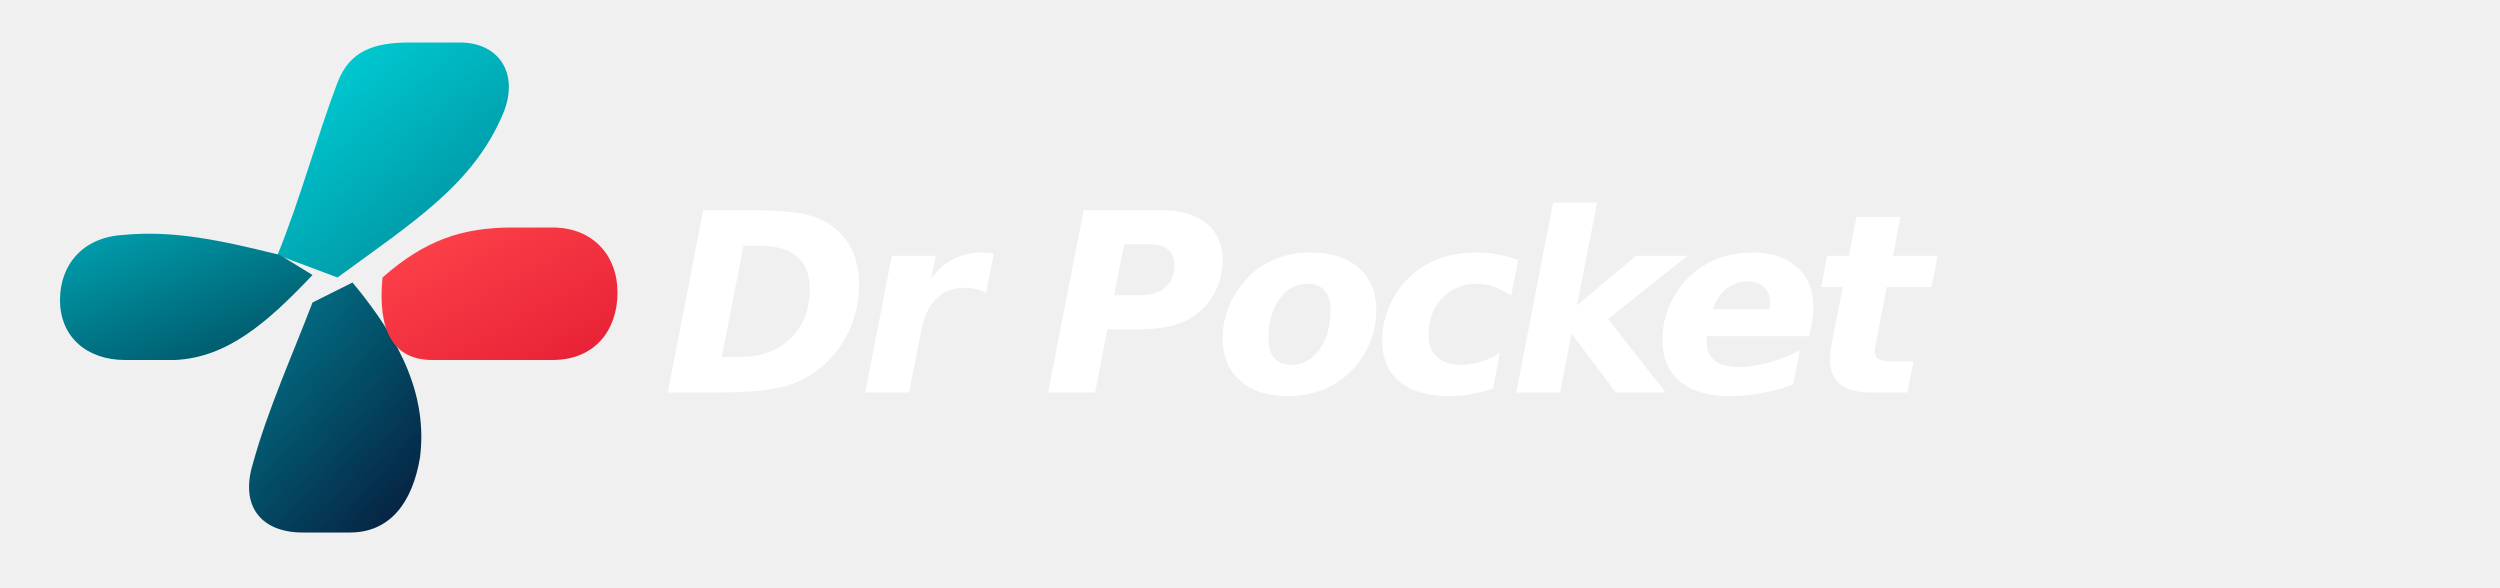
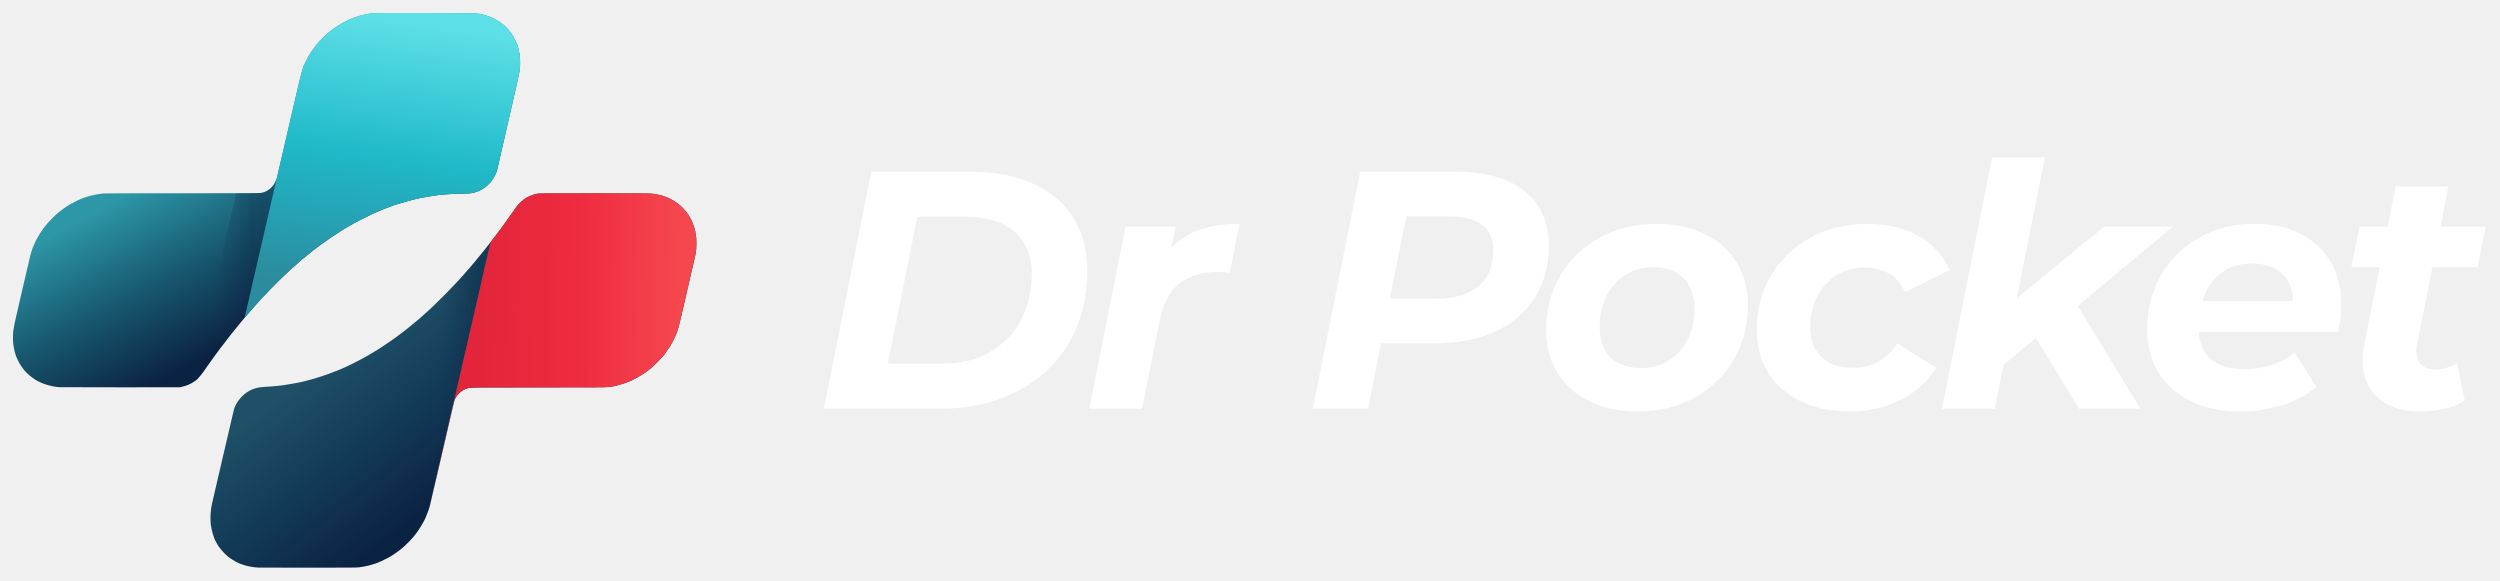
- <svg xmlns="http://www.w3.org/2000/svg" viewBox="0 0 1000 235">
-   <g transform="translate(8 8)">
-     <defs>
-       <linearGradient id="top" x1="0" y1="0" x2=".8" y2="1">
-         <stop stop-color="#00D6DC" />
-         <stop offset="1" stop-color="#008C9B" />
-       </linearGradient>
-       <linearGradient id="left" x1="0" y1="0" x2=".8" y2="1">
-         <stop stop-color="#00A3B1" />
-         <stop offset="1" stop-color="#005366" />
-       </linearGradient>
-       <linearGradient id="bottom" x1="0" y1="0" x2=".8" y2="1">
-         <stop stop-color="#007E91" />
-         <stop offset="1" stop-color="#062342" />
-       </linearGradient>
-       <linearGradient id="red" x1="0" y1="0" x2="1" y2="1">
-         <stop stop-color="#FF454B" />
-         <stop offset="1" stop-color="#E61F35" />
-       </linearGradient>
-     </defs>
-     <path d="M103 94 C112 72 119 46 127 25 C132 12 142 9 156 9 L176 9 C192 9 200 22 193 38 C181 66 157 81 127 103 Z" fill="url(#top)" />
-     <path d="M104 94 C80 88 61 84 41 86 C25 87 16 98 16 112 C16 127 27 136 42 136 L62 136 C83 135 99 121 117 102 Z" fill="url(#left)" />
-     <path d="M117 113 C109 134 99 156 93 178 C88 195 97 205 113 205 L132 205 C148 205 157 193 160 175 C163 151 153 129 133 105 Z" fill="url(#bottom)" />
-     <path d="M145 103 C162 88 177 83 197 83 L213 83 C229 83 239 94 239 109 C239 124 230 136 213 136 L165 136 C149 136 143 124 145 103 Z" fill="url(#red)" />
+ <svg xmlns="http://www.w3.org/2000/svg" viewBox="136.1 15.6 3090.5 717.6">
+   <defs>
+     <linearGradient id="dpwT" gradientUnits="userSpaceOnUse" x1="582.6" y1="374.3" x2="629.7" y2="43.8">
+       <stop offset="0" stop-color="#2B8C9E" />
+       <stop offset=".5" stop-color="#1FB9C9" />
+       <stop offset="1" stop-color="#5CDFE6" />
+     </linearGradient>
+     <linearGradient id="dpwL" gradientUnits="userSpaceOnUse" x1="366.4" y1="469.4" x2="261.0" y2="272.2">
+       <stop offset="0" stop-color="#0B2342" />
+       <stop offset=".5" stop-color="#185A71" />
+       <stop offset="1" stop-color="#2D97A8" />
+     </linearGradient>
+     <linearGradient id="dpwN" gradientUnits="userSpaceOnUse" x1="635.5" y1="667.7" x2="502.7" y2="491.2">
+       <stop offset="0" stop-color="#0B2342" />
+       <stop offset=".5" stop-color="#123A57" />
+       <stop offset="1" stop-color="#1F5068" />
+     </linearGradient>
+     <linearGradient id="dpwR" gradientUnits="userSpaceOnUse" x1="724.0" y1="372.0" x2="976.3" y2="375.0">
+       <stop offset="0" stop-color="#E2253A" />
+       <stop offset=".5" stop-color="#EF2B3F" />
+       <stop offset="1" stop-color="#F5474E" />
+     </linearGradient>
+     <linearGradient id="dpws1" gradientUnits="userSpaceOnUse" x1="400.0" y1="376" x2="446.0" y2="376">
+       <stop offset="0" stop-color="#0B2342" stop-opacity="0" />
+       <stop offset="1" stop-color="#0B2342" stop-opacity="0.38" />
+     </linearGradient>
+     <linearGradient id="dpws2" gradientUnits="userSpaceOnUse" x1="682.5" y1="376" x2="728.5" y2="376">
+       <stop offset="0" stop-color="#0B2342" stop-opacity="0" />
+       <stop offset="1" stop-color="#0B2342" stop-opacity="0.45" />
+     </linearGradient>
+     <clipPath id="dpwcu">
+       <path d="M209.25,494.24C198.26,493.29 187.56,489.88 179.30,484.69C174.21,481.50 167.28,475.31 165.07,472.00C164.57,471.24 163.74,470.12 163.24,469.50C161.68,467.58 159.36,463.61 158.01,460.55C157.30,458.94 156.43,457.00 156.09,456.24C155.08,454.03 153.41,447.34 152.77,443.00C151.95,437.39 151.84,429.24 152.53,424.50C153.01,421.15 153.79,416.66 154.14,415.25C154.33,414.49 158.54,396.16 163.50,374.50C168.46,352.84 173.03,333.32 173.65,331.12C174.28,328.93 174.95,326.54 175.15,325.81C175.57,324.29 177.92,318.38 178.74,316.76C179.06,316.15 179.52,315.05 179.77,314.33C180.02,313.60 180.55,312.53 180.95,311.94C181.35,311.36 181.94,310.37 182.25,309.75C183.51,307.24 187.56,300.85 189.94,297.61C190.91,296.30 192.51,294.30 194.84,291.50C196.92,289.01 203.86,282.05 206.34,279.98C209.71,277.15 214.00,273.84 215.25,273.09C215.87,272.72 216.85,272.03 217.43,271.57C219.28,270.10 222.56,268.19 229.88,264.35C231.53,263.48 233.04,262.76 233.25,262.76C233.46,262.75 234.36,262.40 235.25,261.98C242.19,258.67 254.03,255.66 263.61,254.76C265.42,254.59 298.36,254.50 361.50,254.50C447.95,254.50 456.88,254.46 459.02,254.10C468.07,252.55 475.44,245.58 478.31,235.88C478.52,235.19 485.12,206.73 492.98,172.62C507.99,107.54 509.01,103.41 511.67,96.75C512.64,94.31 517.01,85.67 518.50,83.25C523.23,75.55 529.35,67.88 535.56,61.88C540.75,56.85 545.94,52.57 550.38,49.64C551.48,48.92 553.04,47.89 553.84,47.35C557.56,44.88 567.18,39.90 571.24,38.35C575.36,36.77 580.77,35.00 582.62,34.61C583.04,34.53 583.88,34.30 584.50,34.11C586.30,33.55 593.34,32.33 596.88,31.96C601.75,31.46 718.82,31.62 723.75,32.14C728.24,32.61 730.69,32.94 731.75,33.22C732.23,33.35 733.95,33.80 735.58,34.23C737.20,34.66 738.94,35.21 739.45,35.47C739.96,35.72 740.99,36.13 741.75,36.38C742.51,36.62 744.76,37.63 746.77,38.62C758.44,44.38 767.68,53.75 772.98,65.20C775.43,70.49 775.92,71.69 776.33,73.38C776.54,74.20 776.99,75.99 777.35,77.35C777.71,78.71 778.11,80.74 778.25,81.85C778.39,82.96 778.63,84.78 778.79,85.88C779.18,88.61 779.19,98.59 778.80,101.25C777.98,106.75 776.46,113.57 764.05,167.38C756.76,199.00 750.72,225.24 750.63,225.68C750.16,227.96 747.66,233.37 745.74,236.25C743.17,240.12 742.53,240.93 740.54,242.91C734.41,248.99 727.61,252.65 719.39,254.30C717.23,254.73 715.32,254.83 705.88,255.01C695.28,255.22 683.38,256.01 675.88,257.02C672.24,257.50 657.19,260.03 656.60,260.26C656.28,260.38 655.00,260.66 653.75,260.87C652.51,261.09 650.39,261.55 649.06,261.90C647.72,262.25 644.91,262.98 642.81,263.51C635.27,265.44 623.39,269.09 619.88,270.56C618.91,270.96 616.72,271.78 615.00,272.37C613.28,272.97 610.92,273.87 609.75,274.38C608.58,274.89 606.84,275.62 605.88,276.00C599.67,278.47 596.56,279.92 584.12,286.17C579.59,288.45 575.59,290.51 575.25,290.75C574.91,290.99 573.67,291.67 572.50,292.25C571.33,292.84 569.92,293.62 569.38,294.00C568.83,294.37 567.53,295.16 566.50,295.76C561.67,298.54 560.71,299.12 555.50,302.43C542.20,310.88 524.82,323.47 516.07,331.01C514.86,332.05 513.42,333.23 512.88,333.63C511.13,334.90 506.66,338.67 505.75,339.63C505.27,340.14 503.52,341.69 501.88,343.08C497.98,346.36 494.95,349.06 493.38,350.65C492.69,351.36 490.04,353.85 487.50,356.19C479.78,363.30 460.75,382.82 454.53,390.00C453.28,391.44 451.33,393.66 450.19,394.92C446.31,399.21 443.42,402.52 442.15,404.11C441.45,404.98 439.81,406.91 438.50,408.38C437.19,409.86 435.34,412.05 434.38,413.24C431.76,416.49 425.25,424.55 421.24,429.50C419.29,431.91 417.31,434.47 416.83,435.20C416.36,435.93 415.27,437.40 414.41,438.45C410.83,442.89 404.62,451.14 402.12,454.77C401.44,455.77 399.38,458.60 397.56,461.05C395.74,463.50 393.48,466.66 392.54,468.07C386.34,477.39 380.77,484.27 378.12,485.89C377.71,486.15 376.76,486.82 376.00,487.38C374.19,488.73 371.94,489.96 368.88,491.26C366.18,492.41 365.25,492.71 361.25,493.70L358.62,494.35L285.00,494.39C244.51,494.41 210.42,494.34 209.25,494.24Z" />
+     </clipPath>
+     <clipPath id="dpwcl">
+       <path d="M455.38,717.25C445.40,716.80 434.41,713.85 427.05,709.66C424.17,708.02 420.01,705.33 418.38,704.06C413.35,700.13 406.30,691.89 404.25,687.54C403.84,686.66 403.26,685.62 402.97,685.21C400.70,682.02 397.45,670.94 396.61,663.50C395.88,657.03 396.48,645.53 397.85,639.75C398.06,638.85 404.21,612.31 411.52,580.75C418.82,549.19 425.08,522.42 425.43,521.25C427.59,514.00 434.10,505.42 440.85,500.91C448.11,496.06 453.98,494.30 464.75,493.75C470.15,493.47 475.72,493.03 480.25,492.51C481.42,492.37 483.39,492.16 484.62,492.02C487.22,491.75 504.73,488.79 505.09,488.57C505.32,488.43 506.71,488.11 511.39,487.14C513.35,486.74 518.25,485.48 520.75,484.75C521.64,484.49 523.78,483.86 525.50,483.36C530.26,481.96 542.25,477.99 543.34,477.44C543.87,477.18 545.50,476.53 546.96,476.01C551.07,474.54 553.91,473.43 556.50,472.28C557.81,471.70 559.44,470.99 560.12,470.70C568.61,467.14 586.42,457.94 594.62,452.87C596.00,452.02 597.97,450.84 599.00,450.25C600.03,449.66 601.72,448.64 602.75,448.00C603.78,447.35 604.98,446.61 605.41,446.35C606.57,445.66 618.02,437.92 620.50,436.16C626.41,431.96 631.30,428.35 633.92,426.26C636.64,424.08 638.73,422.45 641.04,420.71C642.10,419.91 643.61,418.67 644.42,417.94C645.22,417.21 646.33,416.28 646.88,415.88C648.79,414.47 658.00,406.70 658.00,406.49C658.00,406.38 659.04,405.41 660.31,404.33C666.37,399.23 677.53,388.55 687.88,377.98C697.17,368.47 707.19,357.82 709.25,355.26C710.89,353.22 714.66,348.91 717.21,346.16C718.22,345.07 719.90,343.10 720.95,341.78C721.99,340.46 723.82,338.25 725.00,336.88C726.18,335.50 727.78,333.59 728.54,332.62C729.30,331.66 730.80,329.86 731.86,328.62C732.93,327.39 734.09,325.93 734.44,325.38C734.79,324.83 737.76,321.03 741.04,316.93C744.32,312.83 747.41,308.83 747.90,308.05C748.40,307.27 749.45,305.84 750.23,304.88C752.63,301.94 758.50,294.03 760.30,291.32C761.23,289.91 763.15,287.20 764.56,285.29C769.08,279.16 771.37,275.95 773.35,272.92C775.54,269.58 779.97,264.91 783.38,262.34C787.76,259.03 793.79,256.40 800.00,255.08C802.02,254.65 805.50,254.62 870.25,254.62C926.02,254.62 938.99,254.69 941.75,254.97C947.90,255.59 955.33,257.36 959.75,259.25C963.99,261.06 965.20,261.62 966.12,262.18C966.67,262.51 968.08,263.35 969.25,264.04C976.76,268.49 983.76,275.58 988.71,283.75C991.01,287.55 994.69,296.96 995.45,301.00C996.05,304.18 996.52,307.28 996.75,309.55C997.06,312.61 997.05,321.02 996.74,323.50C996.61,324.53 996.40,326.28 996.27,327.38C996.15,328.48 995.81,330.39 995.53,331.63C994.39,336.65 976.68,413.27 976.23,415.12C975.96,416.23 975.64,417.46 975.52,417.88C975.40,418.29 975.05,419.47 974.74,420.50C973.73,423.91 972.80,426.60 972.00,428.50C971.56,429.53 970.99,430.91 970.73,431.57C969.80,433.88 965.58,441.90 964.44,443.51C964.20,443.85 962.99,445.64 961.75,447.50C958.88,451.80 957.33,453.90 955.01,456.66C952.76,459.33 943.01,469.09 941.18,470.50C940.46,471.05 938.98,472.24 937.88,473.14C936.77,474.04 935.46,475.00 934.94,475.26C934.43,475.53 933.63,476.09 933.16,476.51C931.03,478.37 915.63,487.00 914.41,487.00C914.25,487.00 913.28,487.35 912.25,487.77C908.75,489.21 905.88,490.18 902.38,491.12C900.45,491.63 898.34,492.21 897.68,492.41C895.40,493.09 894.16,493.28 886.50,494.12C883.60,494.43 871.70,494.49 801.50,494.49C722.04,494.50 717.09,494.55 714.79,495.27C712.52,495.98 710.33,496.87 709.78,497.29C709.45,497.54 709.09,497.75 708.97,497.75C708.04,497.75 703.33,501.80 701.08,504.55C700.21,505.61 698.33,509.01 697.90,510.32C697.45,511.66 697.69,510.63 682.63,575.75C667.90,639.39 667.76,639.97 667.38,641.25C667.20,641.87 666.86,643.05 666.63,643.88C666.21,645.37 664.97,648.79 663.81,651.62C663.47,652.45 662.93,653.84 662.59,654.71C661.99,656.30 660.31,659.61 658.47,662.81C656.02,667.09 655.36,668.17 654.82,668.83C654.51,669.22 653.79,670.29 653.24,671.21C652.68,672.12 651.78,673.44 651.22,674.12C650.17,675.43 648.67,677.36 647.35,679.10C645.90,681.02 638.32,688.87 636.23,690.62C635.08,691.59 633.55,692.92 632.83,693.59C631.44,694.88 628.31,697.21 625.25,699.24C624.22,699.92 622.90,700.85 622.32,701.30C620.39,702.80 612.26,707.19 607.77,709.16C606.31,709.80 604.27,710.70 603.22,711.16C602.17,711.62 601.18,712.00 601.02,712.00C600.86,712.00 599.24,712.50 597.43,713.11C595.61,713.71 593.73,714.28 593.25,714.37C592.77,714.46 592.09,714.64 591.75,714.76C590.67,715.16 583.27,716.52 579.88,716.94C576.99,717.29 569.99,717.34 518.00,717.38C485.76,717.41 457.57,717.35 455.38,717.25Z" />
+     </clipPath>
+     <clipPath id="dpwct">
+       <path d="M544.22,-50 L1200,-50 L1200,800 L348.15,800 Z" />
+     </clipPath>
+     <clipPath id="dpwcr">
+       <path d="M826.72,-50 L1200,-50 L1200,800 L630.65,800 Z" />
+     </clipPath>
+   </defs>
+   <path d="M209.25,494.24C198.26,493.29 187.56,489.88 179.30,484.69C174.21,481.50 167.28,475.31 165.07,472.00C164.57,471.24 163.74,470.12 163.24,469.50C161.68,467.58 159.36,463.61 158.01,460.55C157.30,458.94 156.43,457.00 156.09,456.24C155.08,454.03 153.41,447.34 152.77,443.00C151.95,437.39 151.84,429.24 152.53,424.50C153.01,421.15 153.79,416.66 154.14,415.25C154.33,414.49 158.54,396.16 163.50,374.50C168.46,352.84 173.03,333.32 173.65,331.12C174.28,328.93 174.95,326.54 175.15,325.81C175.57,324.29 177.92,318.38 178.74,316.76C179.06,316.15 179.52,315.05 179.77,314.33C180.02,313.60 180.55,312.53 180.95,311.94C181.35,311.36 181.94,310.37 182.25,309.75C183.51,307.24 187.56,300.85 189.94,297.61C190.91,296.30 192.51,294.30 194.84,291.50C196.92,289.01 203.86,282.05 206.34,279.98C209.71,277.15 214.00,273.84 215.25,273.09C215.87,272.72 216.85,272.03 217.43,271.57C219.28,270.10 222.56,268.19 229.88,264.35C231.53,263.48 233.04,262.76 233.25,262.76C233.46,262.75 234.36,262.40 235.25,261.98C242.19,258.67 254.03,255.66 263.61,254.76C265.42,254.59 298.36,254.50 361.50,254.50C447.95,254.50 456.88,254.46 459.02,254.10C468.07,252.55 475.44,245.58 478.31,235.88C478.52,235.19 485.12,206.73 492.98,172.62C507.99,107.54 509.01,103.41 511.67,96.75C512.64,94.31 517.01,85.67 518.50,83.25C523.23,75.55 529.35,67.88 535.56,61.88C540.75,56.85 545.94,52.57 550.38,49.64C551.48,48.92 553.04,47.89 553.84,47.35C557.56,44.88 567.18,39.90 571.24,38.35C575.36,36.77 580.77,35.00 582.62,34.61C583.04,34.53 583.88,34.30 584.50,34.11C586.30,33.55 593.34,32.33 596.88,31.96C601.75,31.46 718.82,31.62 723.75,32.14C728.24,32.61 730.69,32.94 731.75,33.22C732.23,33.35 733.95,33.80 735.58,34.23C737.20,34.66 738.94,35.21 739.45,35.47C739.96,35.72 740.99,36.13 741.75,36.38C742.51,36.62 744.76,37.63 746.77,38.62C758.44,44.38 767.68,53.75 772.98,65.20C775.43,70.49 775.92,71.69 776.33,73.38C776.54,74.20 776.99,75.99 777.35,77.35C777.71,78.71 778.11,80.74 778.25,81.85C778.39,82.96 778.63,84.78 778.79,85.88C779.18,88.61 779.19,98.59 778.80,101.25C777.98,106.75 776.46,113.57 764.05,167.38C756.76,199.00 750.72,225.24 750.63,225.68C750.16,227.96 747.66,233.37 745.74,236.25C743.17,240.12 742.53,240.93 740.54,242.91C734.41,248.99 727.61,252.65 719.39,254.30C717.23,254.73 715.32,254.83 705.88,255.01C695.28,255.22 683.38,256.01 675.88,257.02C672.24,257.50 657.19,260.03 656.60,260.26C656.28,260.38 655.00,260.66 653.75,260.87C652.51,261.09 650.39,261.55 649.06,261.90C647.72,262.25 644.91,262.98 642.81,263.51C635.27,265.44 623.39,269.09 619.88,270.56C618.91,270.96 616.72,271.78 615.00,272.37C613.28,272.97 610.92,273.87 609.75,274.38C608.58,274.89 606.84,275.62 605.88,276.00C599.67,278.47 596.56,279.92 584.12,286.17C579.59,288.45 575.59,290.51 575.25,290.75C574.91,290.99 573.67,291.67 572.50,292.25C571.33,292.84 569.92,293.62 569.38,294.00C568.83,294.37 567.53,295.16 566.50,295.76C561.67,298.54 560.71,299.12 555.50,302.43C542.20,310.88 524.82,323.47 516.07,331.01C514.86,332.05 513.42,333.23 512.88,333.63C511.13,334.90 506.66,338.67 505.75,339.63C505.27,340.14 503.52,341.69 501.88,343.08C497.98,346.36 494.95,349.06 493.38,350.65C492.69,351.36 490.04,353.85 487.50,356.19C479.78,363.30 460.75,382.82 454.53,390.00C453.28,391.44 451.33,393.66 450.19,394.92C446.31,399.21 443.42,402.52 442.15,404.11C441.45,404.98 439.81,406.91 438.50,408.38C437.19,409.86 435.34,412.05 434.38,413.24C431.76,416.49 425.25,424.55 421.24,429.50C419.29,431.91 417.31,434.47 416.83,435.20C416.36,435.93 415.27,437.40 414.41,438.45C410.83,442.89 404.62,451.14 402.12,454.77C401.44,455.77 399.38,458.60 397.56,461.05C395.74,463.50 393.48,466.66 392.54,468.07C386.34,477.39 380.77,484.27 378.12,485.89C377.71,486.15 376.76,486.82 376.00,487.38C374.19,488.73 371.94,489.96 368.88,491.26C366.18,492.41 365.25,492.71 361.25,493.70L358.62,494.35L285.00,494.39C244.51,494.41 210.42,494.34 209.25,494.24Z" fill="url(#dpwL)" />
+   <path d="M498.22,-50 L544.22,-50 L348.15,800 L302.15,800 Z" fill="url(#dpws1)" clip-path="url(#dpwcu)" />
+   <g clip-path="url(#dpwcu)">
+     <path d="M544.22,-50 L1200,-50 L1200,800 L348.15,800 Z" fill="url(#dpwT)" />
  </g>
-   <text x="265" y="157" fill="#FFFFFF" font-family="DejaVu Sans,Arial,sans-serif" font-style="oblique" font-weight="bold" font-size="100" letter-spacing="-5">Dr Pocket</text>
+   <path d="M455.38,717.25C445.40,716.80 434.41,713.85 427.05,709.66C424.17,708.02 420.01,705.33 418.38,704.06C413.35,700.13 406.30,691.89 404.25,687.54C403.84,686.66 403.26,685.62 402.97,685.21C400.70,682.02 397.45,670.94 396.61,663.50C395.88,657.03 396.48,645.53 397.85,639.75C398.06,638.85 404.21,612.31 411.52,580.75C418.82,549.19 425.08,522.42 425.43,521.25C427.59,514.00 434.10,505.42 440.85,500.91C448.11,496.06 453.98,494.30 464.75,493.75C470.15,493.47 475.72,493.03 480.25,492.51C481.42,492.37 483.39,492.16 484.62,492.02C487.22,491.75 504.73,488.79 505.09,488.57C505.32,488.43 506.71,488.11 511.39,487.14C513.35,486.74 518.25,485.48 520.75,484.75C521.64,484.49 523.78,483.86 525.50,483.36C530.26,481.96 542.25,477.99 543.34,477.44C543.87,477.18 545.50,476.53 546.96,476.01C551.07,474.54 553.91,473.43 556.50,472.28C557.81,471.70 559.44,470.99 560.12,470.70C568.61,467.14 586.42,457.94 594.62,452.87C596.00,452.02 597.97,450.84 599.00,450.25C600.03,449.66 601.72,448.64 602.75,448.00C603.78,447.35 604.98,446.61 605.41,446.35C606.57,445.66 618.02,437.92 620.50,436.16C626.41,431.96 631.30,428.35 633.92,426.26C636.64,424.08 638.73,422.45 641.04,420.71C642.10,419.91 643.61,418.67 644.42,417.94C645.22,417.21 646.33,416.28 646.88,415.88C648.79,414.47 658.00,406.70 658.00,406.49C658.00,406.38 659.04,405.41 660.31,404.33C666.37,399.23 677.53,388.55 687.88,377.98C697.17,368.47 707.19,357.82 709.25,355.26C710.89,353.22 714.66,348.91 717.21,346.16C718.22,345.07 719.90,343.10 720.95,341.78C721.99,340.46 723.82,338.25 725.00,336.88C726.18,335.50 727.78,333.59 728.54,332.62C729.30,331.66 730.80,329.86 731.86,328.62C732.93,327.39 734.09,325.93 734.44,325.38C734.79,324.83 737.76,321.03 741.04,316.93C744.32,312.83 747.41,308.83 747.90,308.05C748.40,307.27 749.45,305.84 750.23,304.88C752.63,301.94 758.50,294.03 760.30,291.32C761.23,289.91 763.15,287.20 764.56,285.29C769.08,279.16 771.37,275.95 773.35,272.92C775.54,269.58 779.97,264.91 783.38,262.34C787.76,259.03 793.79,256.40 800.00,255.08C802.02,254.65 805.50,254.62 870.25,254.62C926.02,254.62 938.99,254.69 941.75,254.97C947.90,255.59 955.33,257.36 959.75,259.25C963.99,261.06 965.20,261.62 966.12,262.18C966.67,262.51 968.08,263.35 969.25,264.04C976.76,268.49 983.76,275.58 988.71,283.75C991.01,287.55 994.69,296.96 995.45,301.00C996.05,304.18 996.52,307.28 996.75,309.55C997.06,312.61 997.05,321.02 996.74,323.50C996.61,324.53 996.40,326.28 996.27,327.38C996.15,328.48 995.81,330.39 995.53,331.63C994.39,336.65 976.68,413.27 976.23,415.12C975.96,416.23 975.64,417.46 975.52,417.88C975.40,418.29 975.05,419.47 974.74,420.50C973.73,423.91 972.80,426.60 972.00,428.50C971.56,429.53 970.99,430.91 970.73,431.57C969.80,433.88 965.58,441.90 964.44,443.51C964.20,443.85 962.99,445.64 961.75,447.50C958.88,451.80 957.33,453.90 955.01,456.66C952.76,459.33 943.01,469.09 941.18,470.50C940.46,471.05 938.98,472.24 937.88,473.14C936.77,474.04 935.46,475.00 934.94,475.26C934.43,475.53 933.63,476.09 933.16,476.51C931.03,478.37 915.63,487.00 914.41,487.00C914.25,487.00 913.28,487.35 912.25,487.77C908.75,489.21 905.88,490.18 902.38,491.12C900.45,491.63 898.34,492.21 897.68,492.41C895.40,493.09 894.16,493.28 886.50,494.12C883.60,494.43 871.70,494.49 801.50,494.49C722.04,494.50 717.09,494.55 714.79,495.27C712.52,495.98 710.33,496.87 709.78,497.29C709.45,497.54 709.09,497.75 708.97,497.75C708.04,497.75 703.33,501.80 701.08,504.55C700.21,505.61 698.33,509.01 697.90,510.32C697.45,511.66 697.69,510.63 682.63,575.75C667.90,639.39 667.76,639.97 667.38,641.25C667.20,641.87 666.86,643.05 666.63,643.88C666.21,645.37 664.97,648.79 663.81,651.62C663.47,652.45 662.93,653.84 662.59,654.71C661.99,656.30 660.31,659.61 658.47,662.81C656.02,667.09 655.36,668.17 654.82,668.83C654.51,669.22 653.79,670.29 653.24,671.21C652.68,672.12 651.78,673.44 651.22,674.12C650.17,675.43 648.67,677.36 647.35,679.10C645.90,681.02 638.32,688.87 636.23,690.62C635.08,691.59 633.55,692.92 632.83,693.59C631.44,694.88 628.31,697.21 625.25,699.24C624.22,699.92 622.90,700.85 622.32,701.30C620.39,702.80 612.26,707.19 607.77,709.16C606.31,709.80 604.27,710.70 603.22,711.16C602.17,711.62 601.18,712.00 601.02,712.00C600.86,712.00 599.24,712.50 597.43,713.11C595.61,713.71 593.73,714.28 593.25,714.37C592.77,714.46 592.09,714.64 591.75,714.76C590.67,715.16 583.27,716.52 579.88,716.94C576.99,717.29 569.99,717.34 518.00,717.38C485.76,717.41 457.57,717.35 455.38,717.25Z" fill="url(#dpwN)" />
+   <path d="M780.72,-50 L826.72,-50 L630.65,800 L584.65,800 Z" fill="url(#dpws2)" clip-path="url(#dpwcl)" />
+   <g clip-path="url(#dpwcl)">
+     <path d="M826.72,-50 L1200,-50 L1200,800 L630.65,800 Z" fill="url(#dpwR)" />
+   </g>
+   <g transform="translate(1142.4 520.9) scale(0.4186)">
+     <path d="M29.0 0.0 169.0 -700.0H462.0Q570.0 -700.0 647.5 -664.5Q725.0 -629.0 766.0 -563.5Q807.0 -498.0 807.0 -408.0Q807.0 -315.0 775.5 -240.0Q744.0 -165.0 686.0 -111.5Q628.0 -58.0 548.0 -29.0Q468.0 0.0 371.0 0.0ZM218.0 -133.0H376.0Q461.0 -133.0 520.5 -168.0Q580.0 -203.0 611.5 -263.0Q643.0 -323.0 643.0 -399.0Q643.0 -451.0 621.0 -488.5Q599.0 -526.0 554.5 -546.5Q510.0 -567.0 444.0 -567.0H305.0Z" fill="#FFFFFF" />
+     <path d="M813.0 0.0 920.0 -538.0H1068.0L1037.0 -385.0L1023.0 -429.0Q1059.0 -494.0 1117.0 -520.0Q1175.0 -546.0 1256.0 -546.0L1228.0 -402.0Q1218.0 -403.0 1209.5 -403.5Q1201.0 -404.0 1192.0 -404.0Q1123.0 -404.0 1079.5 -370.0Q1036.0 -336.0 1021.0 -260.0L969.0 0.0Z" fill="#FFFFFF" />
+     <path d="M1473.0 0.0 1613.0 -700.0H1896.0Q2027.0 -700.0 2098.5 -642.5Q2170.0 -585.0 2170.0 -482.0Q2170.0 -394.0 2129.0 -328.5Q2088.0 -263.0 2011.5 -228.0Q1935.0 -193.0 1830.0 -193.0H1603.0L1689.0 -267.0L1636.0 0.0ZM1685.0 -248.0 1628.0 -325.0H1837.0Q1917.0 -325.0 1961.5 -361.5Q2006.0 -398.0 2006.0 -468.0Q2006.0 -519.0 1972.0 -543.5Q1938.0 -568.0 1876.0 -568.0H1679.0L1765.0 -647.0Z" fill="#FFFFFF" />
+     <path d="M2433.0 8.0Q2351.0 8.0 2290.0 -22.0Q2229.0 -52.0 2195.5 -106.0Q2162.0 -160.0 2162.0 -233.0Q2162.0 -323.0 2204.0 -393.5Q2246.0 -464.0 2319.5 -505.0Q2393.0 -546.0 2487.0 -546.0Q2570.0 -546.0 2630.5 -516.0Q2691.0 -486.0 2724.5 -432.5Q2758.0 -379.0 2758.0 -305.0Q2758.0 -216.0 2716.0 -145.0Q2674.0 -74.0 2601.0 -33.0Q2528.0 8.0 2433.0 8.0ZM2443.0 -120.0Q2489.0 -120.0 2524.5 -142.5Q2560.0 -165.0 2580.0 -205.0Q2600.0 -245.0 2600.0 -298.0Q2600.0 -352.0 2568.0 -385.0Q2536.0 -418.0 2478.0 -418.0Q2432.0 -418.0 2396.5 -395.5Q2361.0 -373.0 2340.5 -333.0Q2320.0 -293.0 2320.0 -240.0Q2320.0 -185.0 2352.0 -152.5Q2384.0 -120.0 2443.0 -120.0Z" fill="#FFFFFF" />
+     <path d="M3058.0 8.0Q2975.0 8.0 2913.5 -22.0Q2852.0 -52.0 2818.0 -106.0Q2784.0 -160.0 2784.0 -233.0Q2784.0 -323.0 2826.0 -393.5Q2868.0 -464.0 2942.0 -505.0Q3016.0 -546.0 3112.0 -546.0Q3198.0 -546.0 3261.0 -510.5Q3324.0 -475.0 3354.0 -410.0L3222.0 -344.0Q3205.0 -382.0 3174.5 -399.5Q3144.0 -417.0 3102.0 -417.0Q3056.0 -417.0 3020.0 -394.5Q2984.0 -372.0 2963.0 -332.5Q2942.0 -293.0 2942.0 -241.0Q2942.0 -186.0 2974.5 -153.5Q3007.0 -121.0 3067.0 -121.0Q3108.0 -121.0 3142.0 -138.5Q3176.0 -156.0 3199.0 -193.0L3314.0 -121.0Q3276.0 -60.0 3208.5 -26.0Q3141.0 8.0 3058.0 8.0Z" fill="#FFFFFF" />
+     <path d="M3487.0 -108.0 3521.0 -301.0 3810.0 -538.0H4013.0L3712.0 -287.0L3625.0 -223.0ZM3331.0 0.0 3479.0 -742.0H3635.0L3487.0 0.0ZM3736.0 0.0 3598.0 -226.0 3707.0 -345.0 3917.0 0.0Z" fill="#FFFFFF" />
+     <path d="M4212.0 8.0Q4128.0 8.0 4066.5 -22.0Q4005.0 -52.0 3971.0 -106.0Q3937.0 -160.0 3937.0 -233.0Q3937.0 -323.0 3977.5 -393.5Q4018.0 -464.0 4089.5 -505.0Q4161.0 -546.0 4254.0 -546.0Q4333.0 -546.0 4390.0 -516.5Q4447.0 -487.0 4478.5 -434.5Q4510.0 -382.0 4510.0 -309.0Q4510.0 -288.0 4507.5 -267.0Q4505.0 -246.0 4501.0 -227.0H4056.0L4072.0 -318.0H4428.0L4364.0 -290.0Q4372.0 -335.0 4359.0 -365.5Q4346.0 -396.0 4317.0 -412.5Q4288.0 -429.0 4247.0 -429.0Q4196.0 -429.0 4160.5 -404.5Q4125.0 -380.0 4107.0 -337.0Q4089.0 -294.0 4089.0 -240.0Q4089.0 -178.0 4123.5 -147.5Q4158.0 -117.0 4228.0 -117.0Q4269.0 -117.0 4307.0 -130.0Q4345.0 -143.0 4372.0 -167.0L4437.0 -64.0Q4390.0 -27.0 4331.5 -9.5Q4273.0 8.0 4212.0 8.0Z" fill="#FFFFFF" />
+     <path d="M4741.0 8.0Q4683.0 8.0 4642.0 -15.5Q4601.0 -39.0 4583.5 -83.5Q4566.0 -128.0 4578.0 -189.0L4671.0 -657.0H4827.0L4734.0 -190.0Q4728.0 -156.0 4741.0 -136.0Q4754.0 -116.0 4789.0 -116.0Q4805.0 -116.0 4821.5 -121.0Q4838.0 -126.0 4852.0 -135.0L4875.0 -24.0Q4846.0 -6.0 4811.0 1.0Q4776.0 8.0 4741.0 8.0ZM4540.0 -418.0 4564.0 -538.0H4937.0L4913.0 -418.0Z" fill="#FFFFFF" />
+   </g>
</svg>
